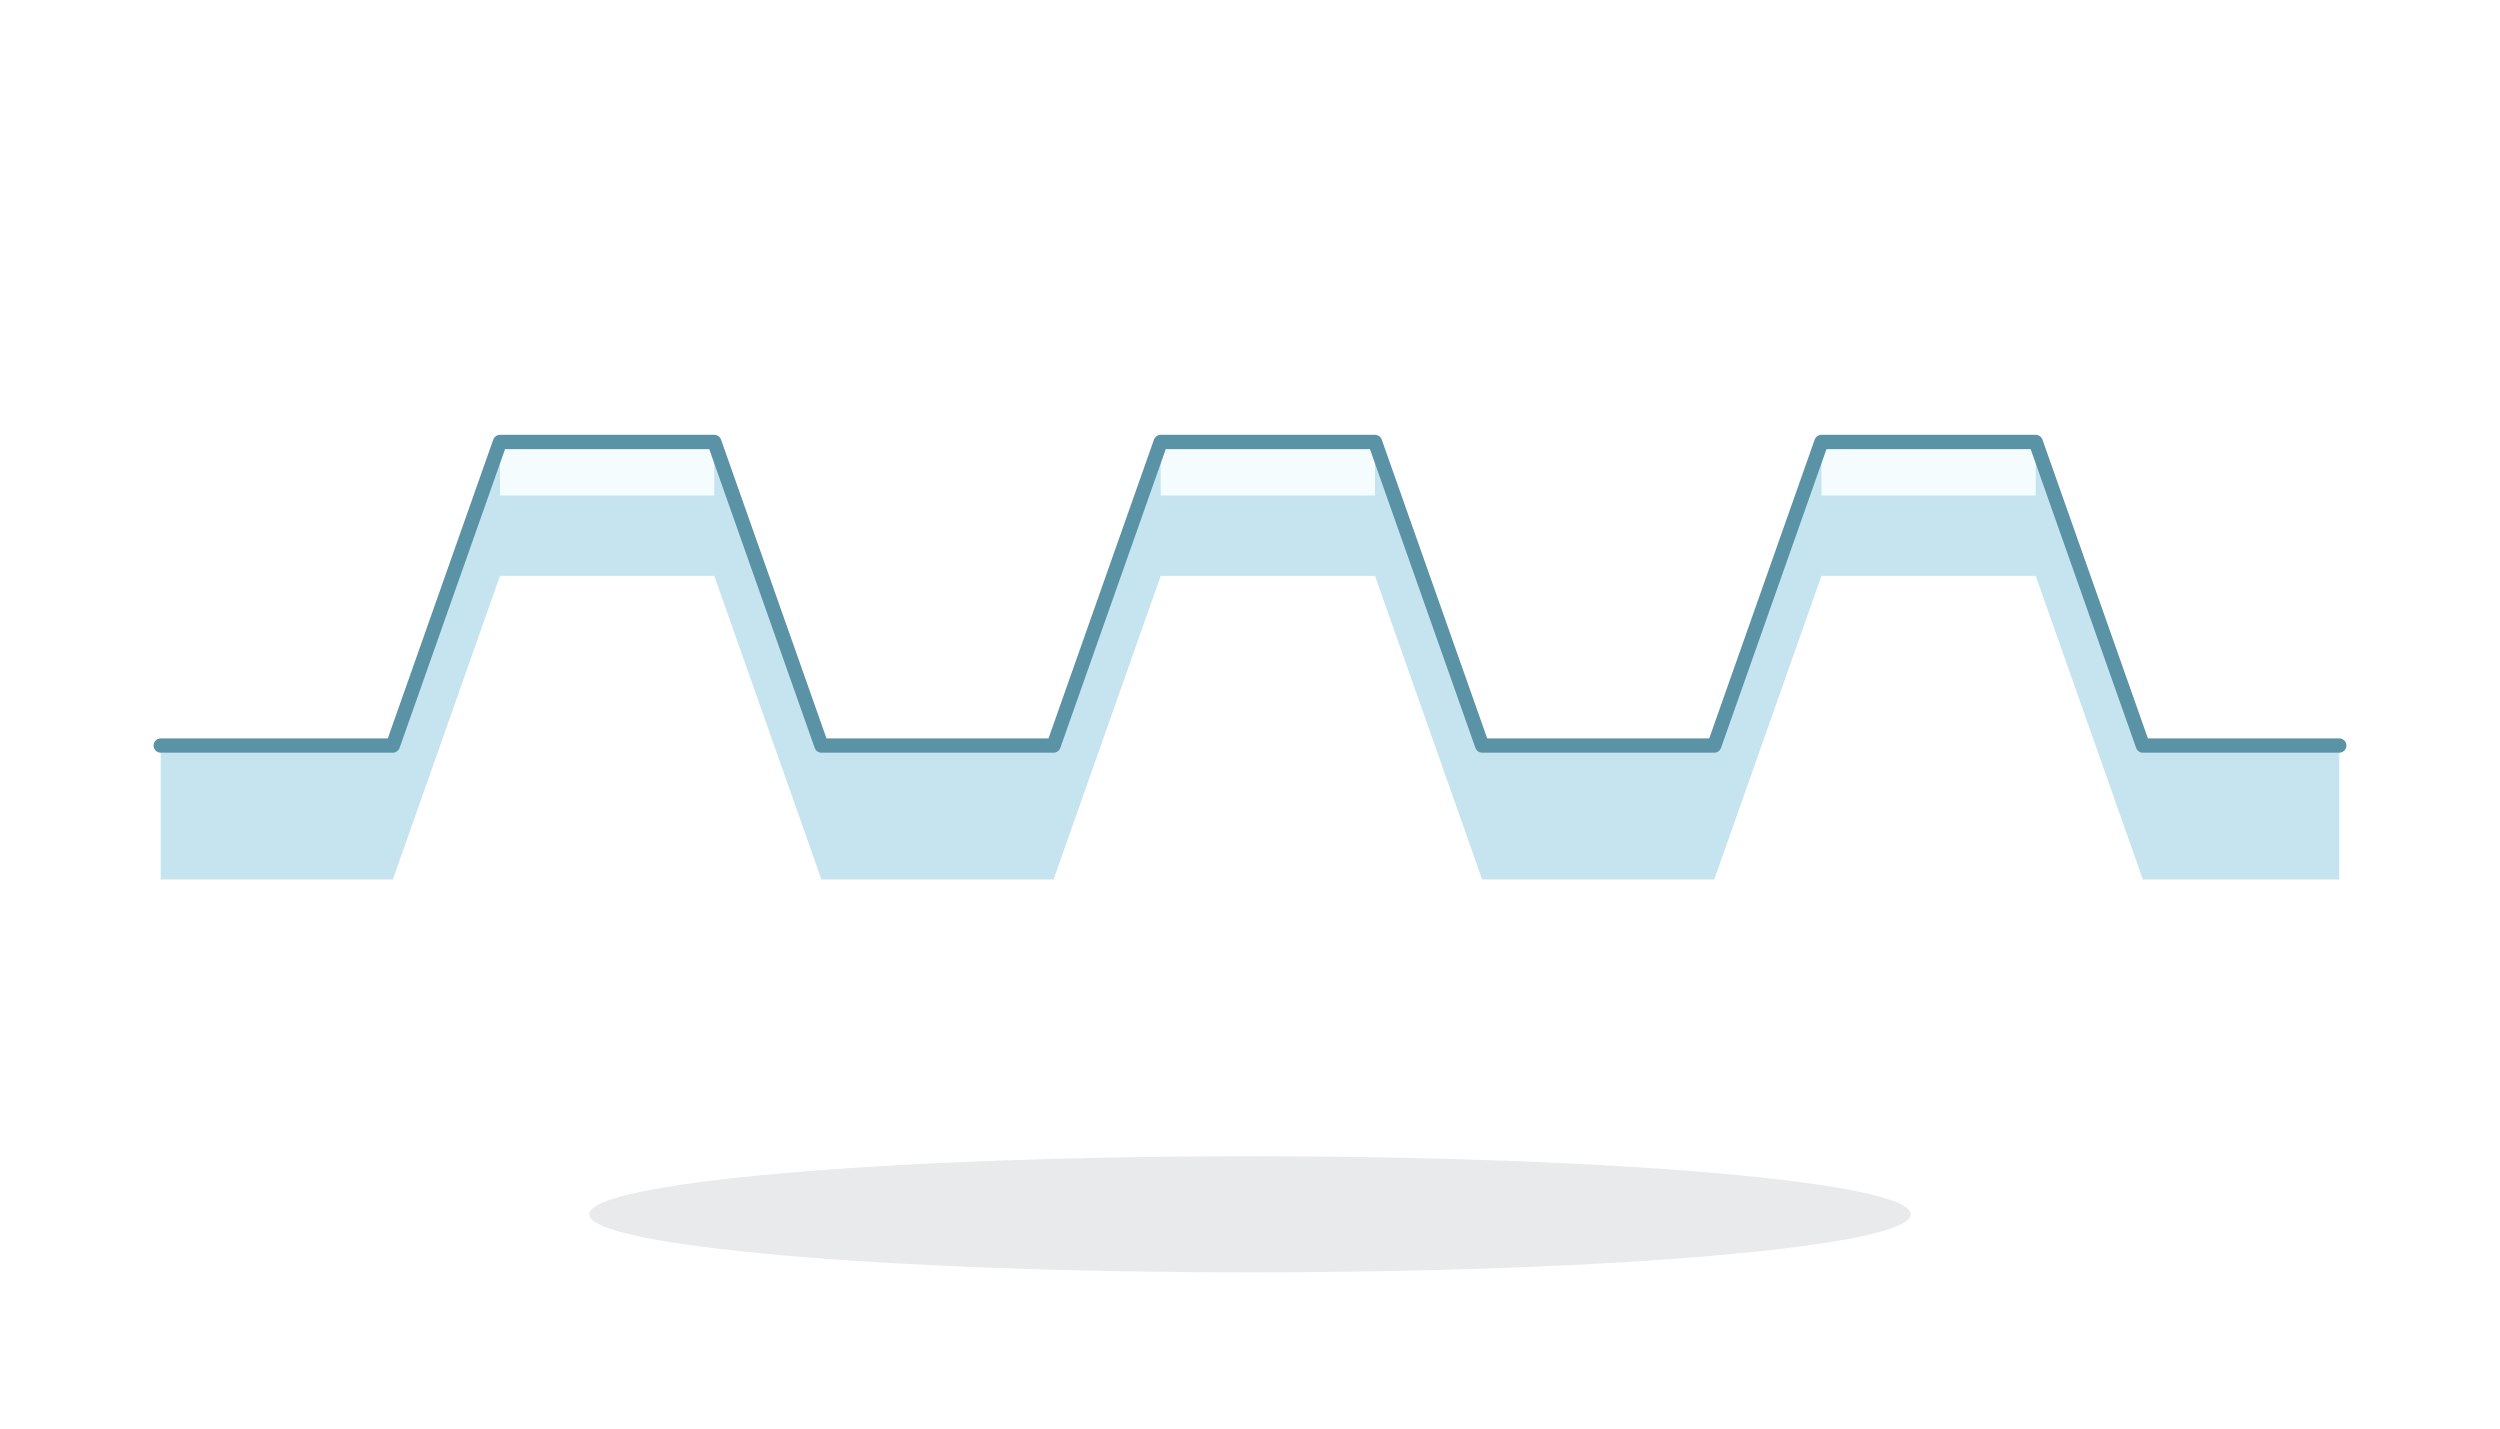
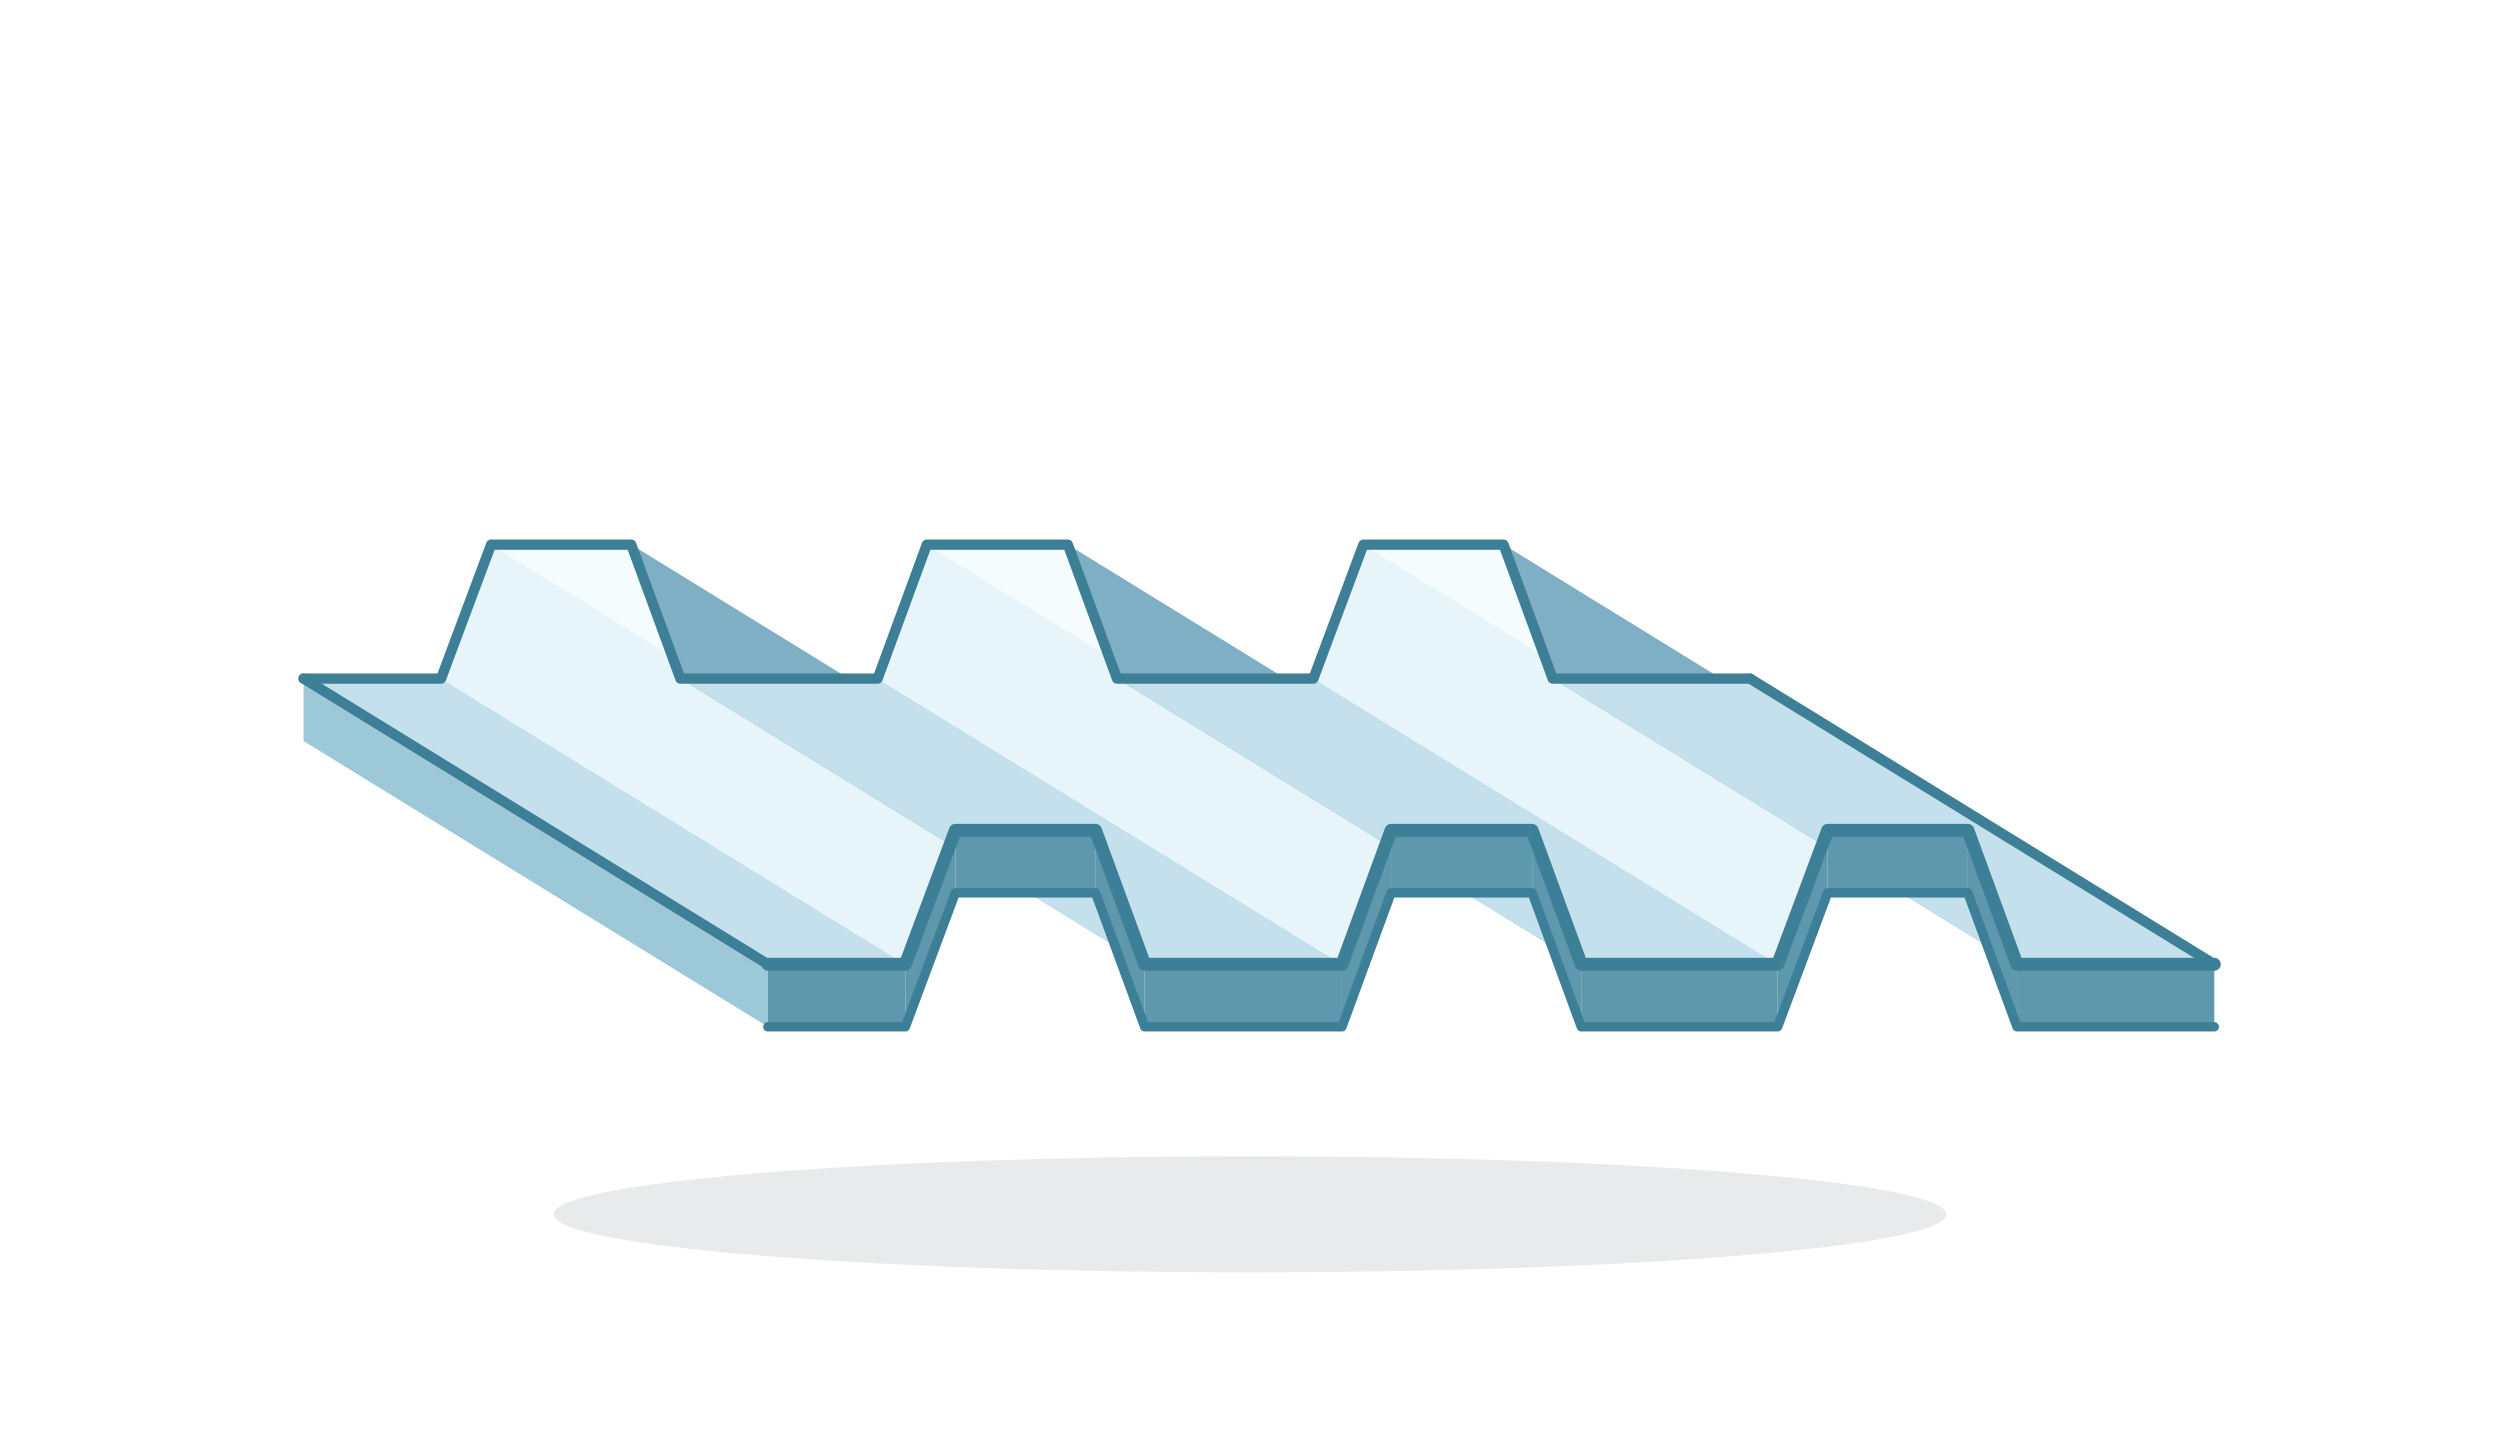
<svg xmlns="http://www.w3.org/2000/svg" viewBox="0 0 280 160">
-   <ellipse cx="140" cy="136" rx="74" ry="6.5" fill="#1b2430" opacity="0.10" />
-   <g transform="translate(-6.0 -24.5)">
-     <path d="M 24.0 108.0 L 50.0 108.0 L 62.0 74.0 L 86.0 74.0 L 98.0 108.0 L 124.0 108.0 L 136.0 74.0 L 160.0 74.0 L 172.0 108.0 L 198.0 108.0 L 210.0 74.0 L 234.0 74.0 L 246.0 108.0 L 268.0 108.0 L 268.0 123.0 L 246.0 123.0 L 234.0 89.0 L 210.0 89.0 L 198.0 123.0 L 172.0 123.0 L 160.0 89.0 L 136.0 89.0 L 124.0 123.0 L 98.0 123.0 L 86.0 89.0 L 62.0 89.0 L 50.0 123.0 L 24.0 123.0 Z" fill="#c5e4f0" />
-     <path d="M 62.0 74.0 L 86.0 74.0 L 86.0 80.0 L 62.0 80.0 Z" fill="#f4fcfe" />
-     <path d="M 136.0 74.0 L 160.0 74.0 L 160.0 80.0 L 136.0 80.0 Z" fill="#f4fcfe" />
-     <path d="M 210.0 74.0 L 234.0 74.0 L 234.0 80.0 L 210.0 80.0 Z" fill="#f4fcfe" />
-     <path d="M 24.0 108.0 L 50.0 108.0 L 62.0 74.0 L 86.0 74.0 L 98.0 108.0 L 124.0 108.0 L 136.0 74.0 L 160.0 74.0 L 172.0 108.0 L 198.0 108.0 L 210.0 74.0 L 234.0 74.0 L 246.0 108.0 L 268.0 108.0" fill="none" stroke="#5a92a6" stroke-width="1.6" stroke-linejoin="round" stroke-linecap="round" />
-   </g>
+   <ellipse cx="140" cy="136" rx="78" ry="6.5" fill="#1b2430" opacity="0.10" />
+   <path d="M86.0 108.0 L34.0 76.0 L34.0 83.0 L86.0 115.0 Z" fill="#9dc8d7" />
+   <path d="M86.0 108.0 L101.4 108.0 L49.4 76.0 L34.0 76.0 Z" fill="#c3e0ec" />
+   <path d="M101.4 108.0 L107.0 93.0 L55.0 61.0 L49.4 76.0 Z" fill="#e7f5fb" />
+   <path d="M107.0 93.0 L122.7 93.0 L70.7 61.0 L55.0 61.0 Z" fill="#f5fcfe" />
+   <path d="M122.7 93.0 L128.2 108.0 L76.2 76.0 L70.7 61.0 Z" fill="#7eafc4" />
+   <path d="M128.2 108.0 L150.3 108.0 L98.3 76.0 L76.2 76.0 Z" fill="#c3e0ec" />
+   <path d="M150.3 108.0 L155.8 93.0 L103.8 61.0 L98.3 76.0 Z" fill="#e7f5fb" />
+   <path d="M155.8 93.0 L171.6 93.0 L119.6 61.0 L103.8 61.0 Z" fill="#f5fcfe" />
+   <path d="M171.6 93.0 L177.1 108.0 L125.1 76.0 L119.6 61.0 Z" fill="#7eafc4" />
+   <path d="M177.1 108.0 L199.1 108.0 L147.1 76.0 L125.1 76.0 Z" fill="#c3e0ec" />
+   <path d="M199.1 108.0 L204.7 93.0 L152.7 61.0 L147.1 76.0 Z" fill="#e7f5fb" />
+   <path d="M204.7 93.0 L220.4 93.0 L168.4 61.0 L152.7 61.0 Z" fill="#f5fcfe" />
+   <path d="M220.4 93.0 L225.9 108.0 L173.9 76.0 L168.4 61.0 Z" fill="#7eafc4" />
+   <path d="M225.9 108.0 L248.0 108.0 L196.0 76.0 L173.9 76.0 Z" fill="#c3e0ec" />
+   <path d="M86.0 108.0 L101.4 108.0 L101.4 115.0 L86.0 115.0 Z" fill="#5d98ad" />
+   <path d="M101.4 108.0 L107.0 93.0 L107.0 100.0 L101.4 115.0 Z" fill="#5d98ad" />
+   <path d="M107.0 93.0 L122.7 93.0 L122.7 100.0 L107.0 100.0 Z" fill="#5d98ad" />
+   <path d="M122.7 93.0 L128.2 108.0 L128.2 115.0 L122.7 100.0 Z" fill="#5d98ad" />
+   <path d="M128.2 108.0 L150.3 108.0 L150.3 115.0 L128.2 115.0 Z" fill="#5d98ad" />
+   <path d="M150.3 108.0 L155.8 93.0 L155.8 100.0 L150.3 115.0 Z" fill="#5d98ad" />
+   <path d="M155.8 93.0 L171.6 93.0 L171.6 100.0 L155.8 100.0 Z" fill="#5d98ad" />
+   <path d="M171.6 93.0 L177.1 108.0 L177.1 115.0 L171.6 100.0 Z" fill="#5d98ad" />
+   <path d="M177.1 108.0 L199.1 108.0 L199.1 115.0 L177.1 115.0 Z" fill="#5d98ad" />
+   <path d="M199.1 108.0 L204.7 93.0 L204.7 100.0 L199.1 115.0 Z" fill="#5d98ad" />
+   <path d="M204.7 93.0 L220.4 93.0 L220.4 100.0 L204.7 100.0 Z" fill="#5d98ad" />
+   <path d="M220.4 93.0 L225.9 108.0 L225.9 115.0 L220.4 100.0 Z" fill="#5d98ad" />
+   <path d="M225.9 108.0 L248.0 108.0 L248.0 115.0 L225.9 115.0 Z" fill="#5d98ad" />
+   <path d="M86.0 108.0 L101.4 108.0 L107.0 93.0 L122.7 93.0 L128.2 108.0 L150.3 108.0 L155.8 93.0 L171.6 93.0 L177.1 108.0 L199.1 108.0 L204.7 93.0 L220.4 93.0 L225.9 108.0 L248.0 108.0" fill="none" stroke="#3d7f96" stroke-width="1.45" stroke-linejoin="round" stroke-linecap="round" />
+   <path d="M34.0 76.0 L49.4 76.0 L55.0 61.0 L70.7 61.0 L76.2 76.0 L98.3 76.0 L103.8 61.0 L119.6 61.0 L125.1 76.0 L147.1 76.0 L152.7 61.0 L168.4 61.0 L173.9 76.0 L196.0 76.0" fill="none" stroke="#3d7f96" stroke-width="1.15" stroke-linejoin="round" stroke-linecap="round" />
+   <path d="M86.0 108.0 L34.0 76.0" fill="none" stroke="#3d7f96" stroke-width="1.15" stroke-linejoin="round" stroke-linecap="round" />
+   <path d="M248.0 108.0 L196.0 76.0" fill="none" stroke="#3d7f96" stroke-width="1.15" stroke-linejoin="round" stroke-linecap="round" />
+   <path d="M86.0 115.0 L101.4 115.0 L107.0 100.0 L122.7 100.0 L128.2 115.0 L150.3 115.0 L155.8 100.0 L171.6 100.0 L177.1 115.0 L199.1 115.0 L204.7 100.0 L220.4 100.0 L225.9 115.0 L248.0 115.0" fill="none" stroke="#3d7f96" stroke-width="1.05" stroke-linejoin="round" stroke-linecap="round" />
</svg>
